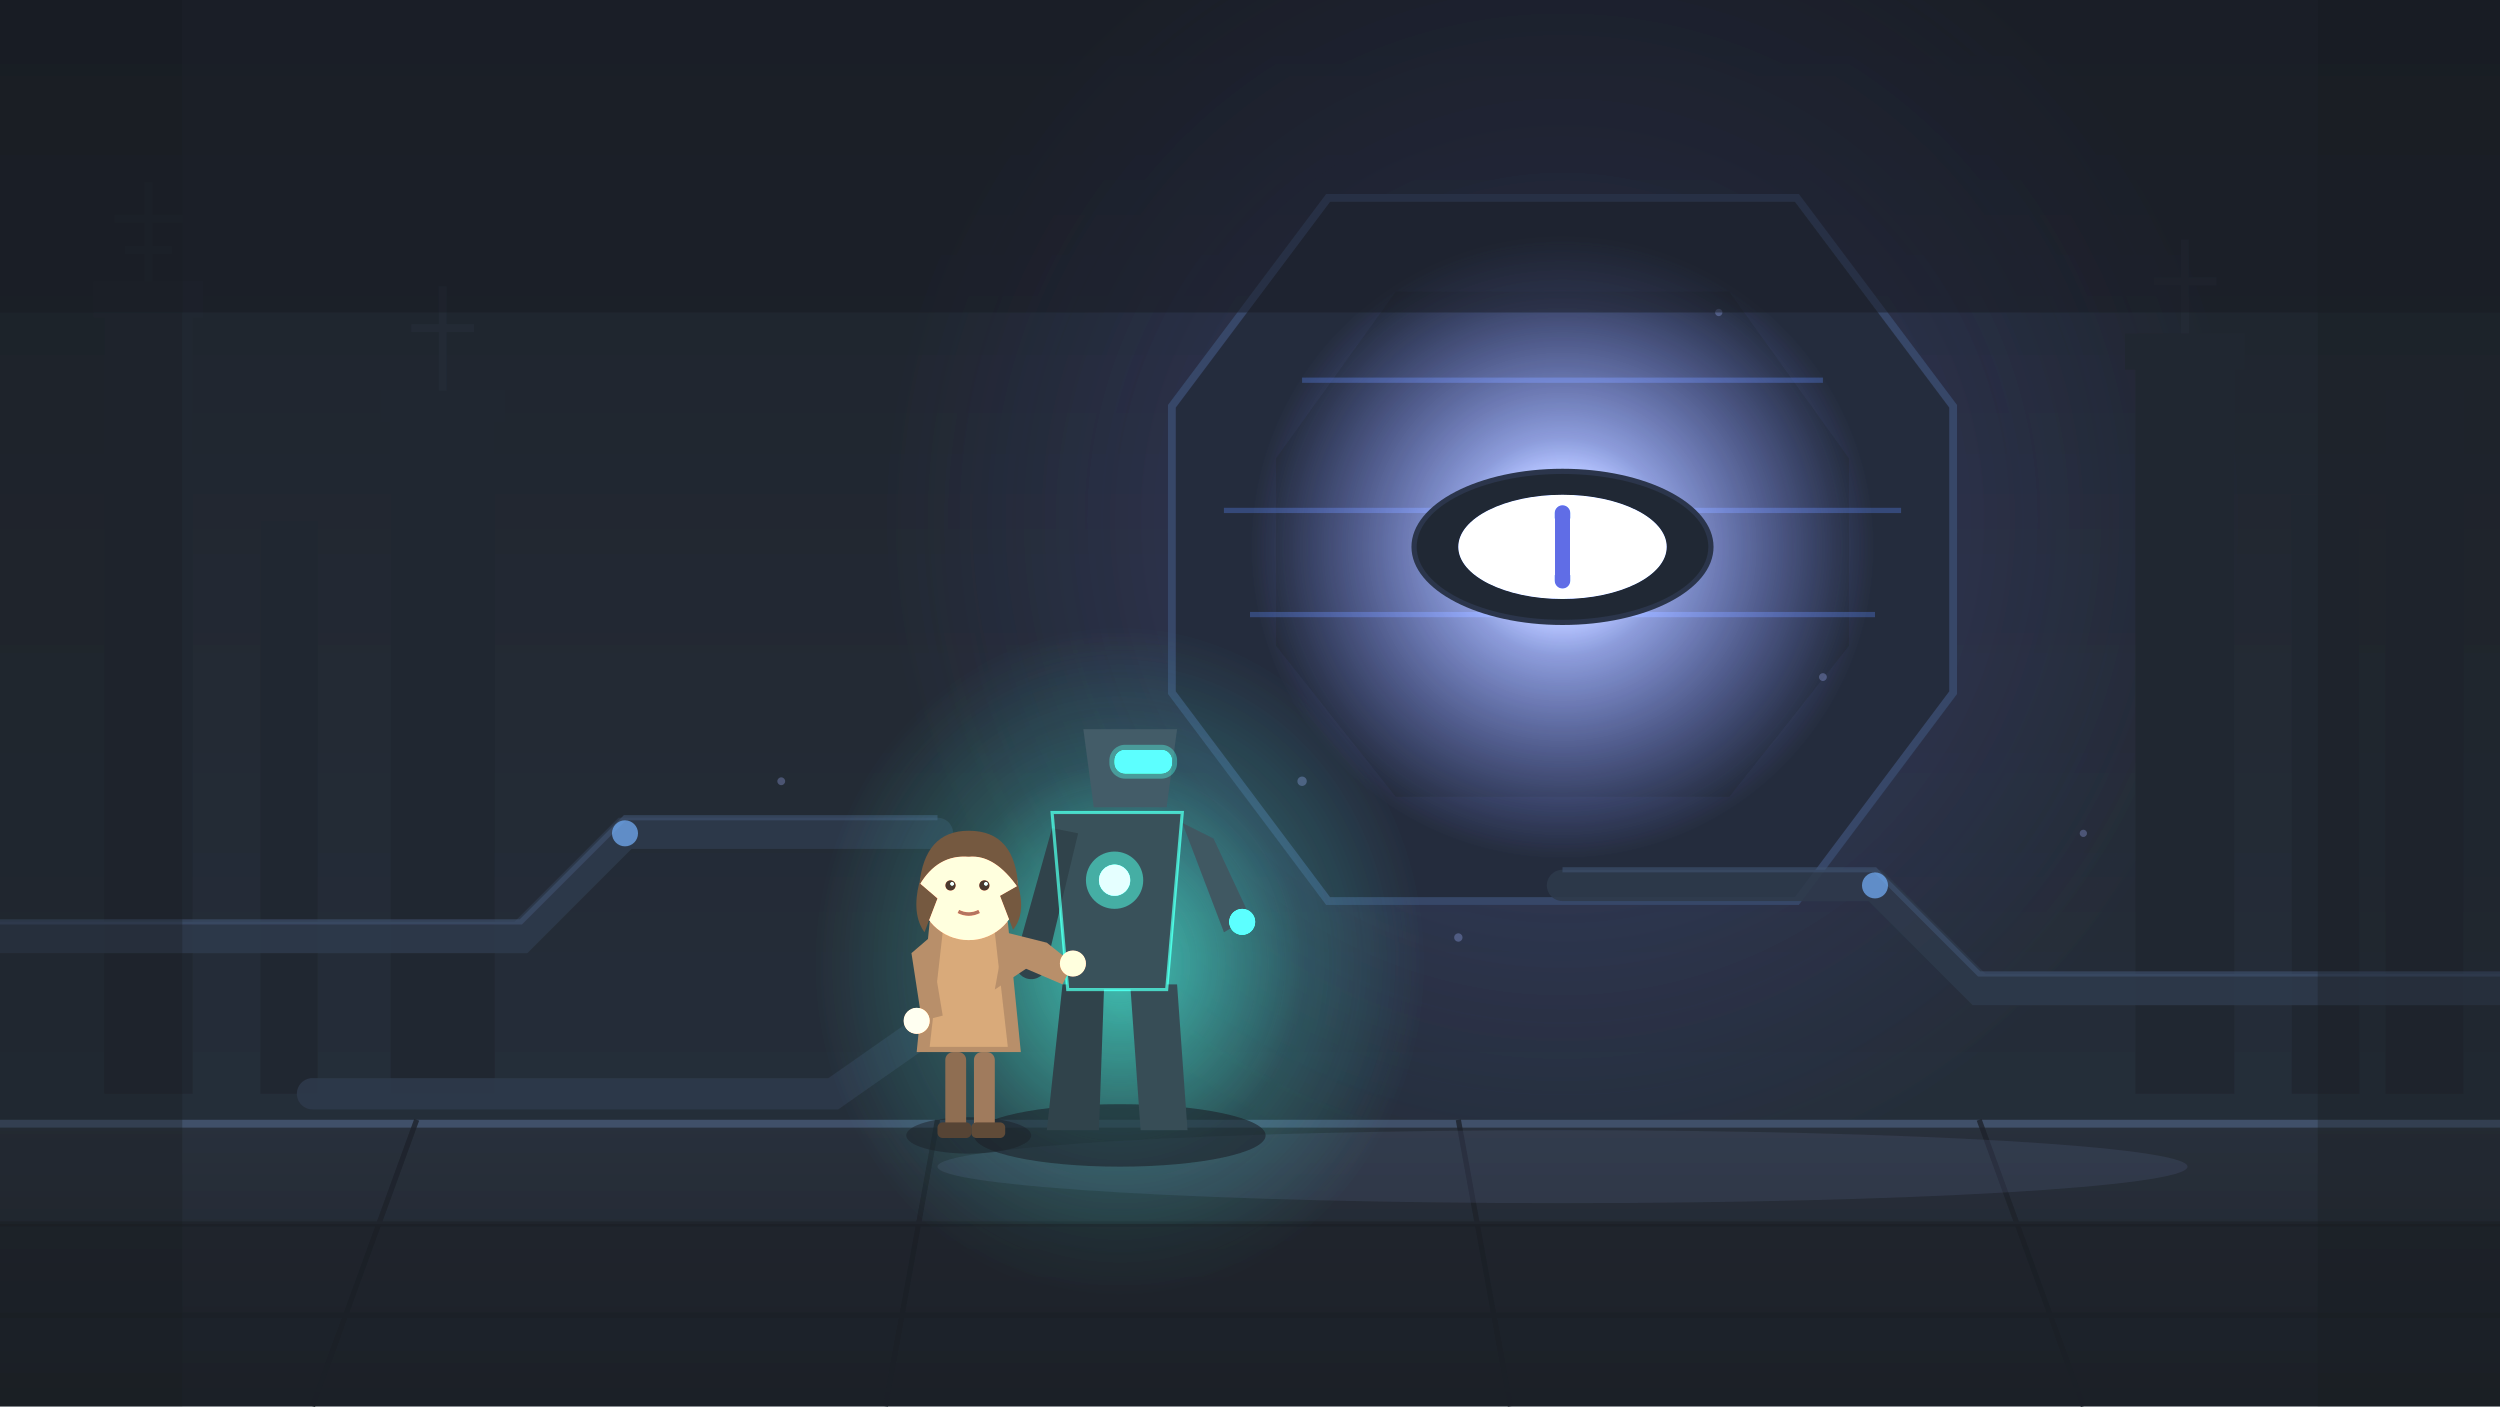
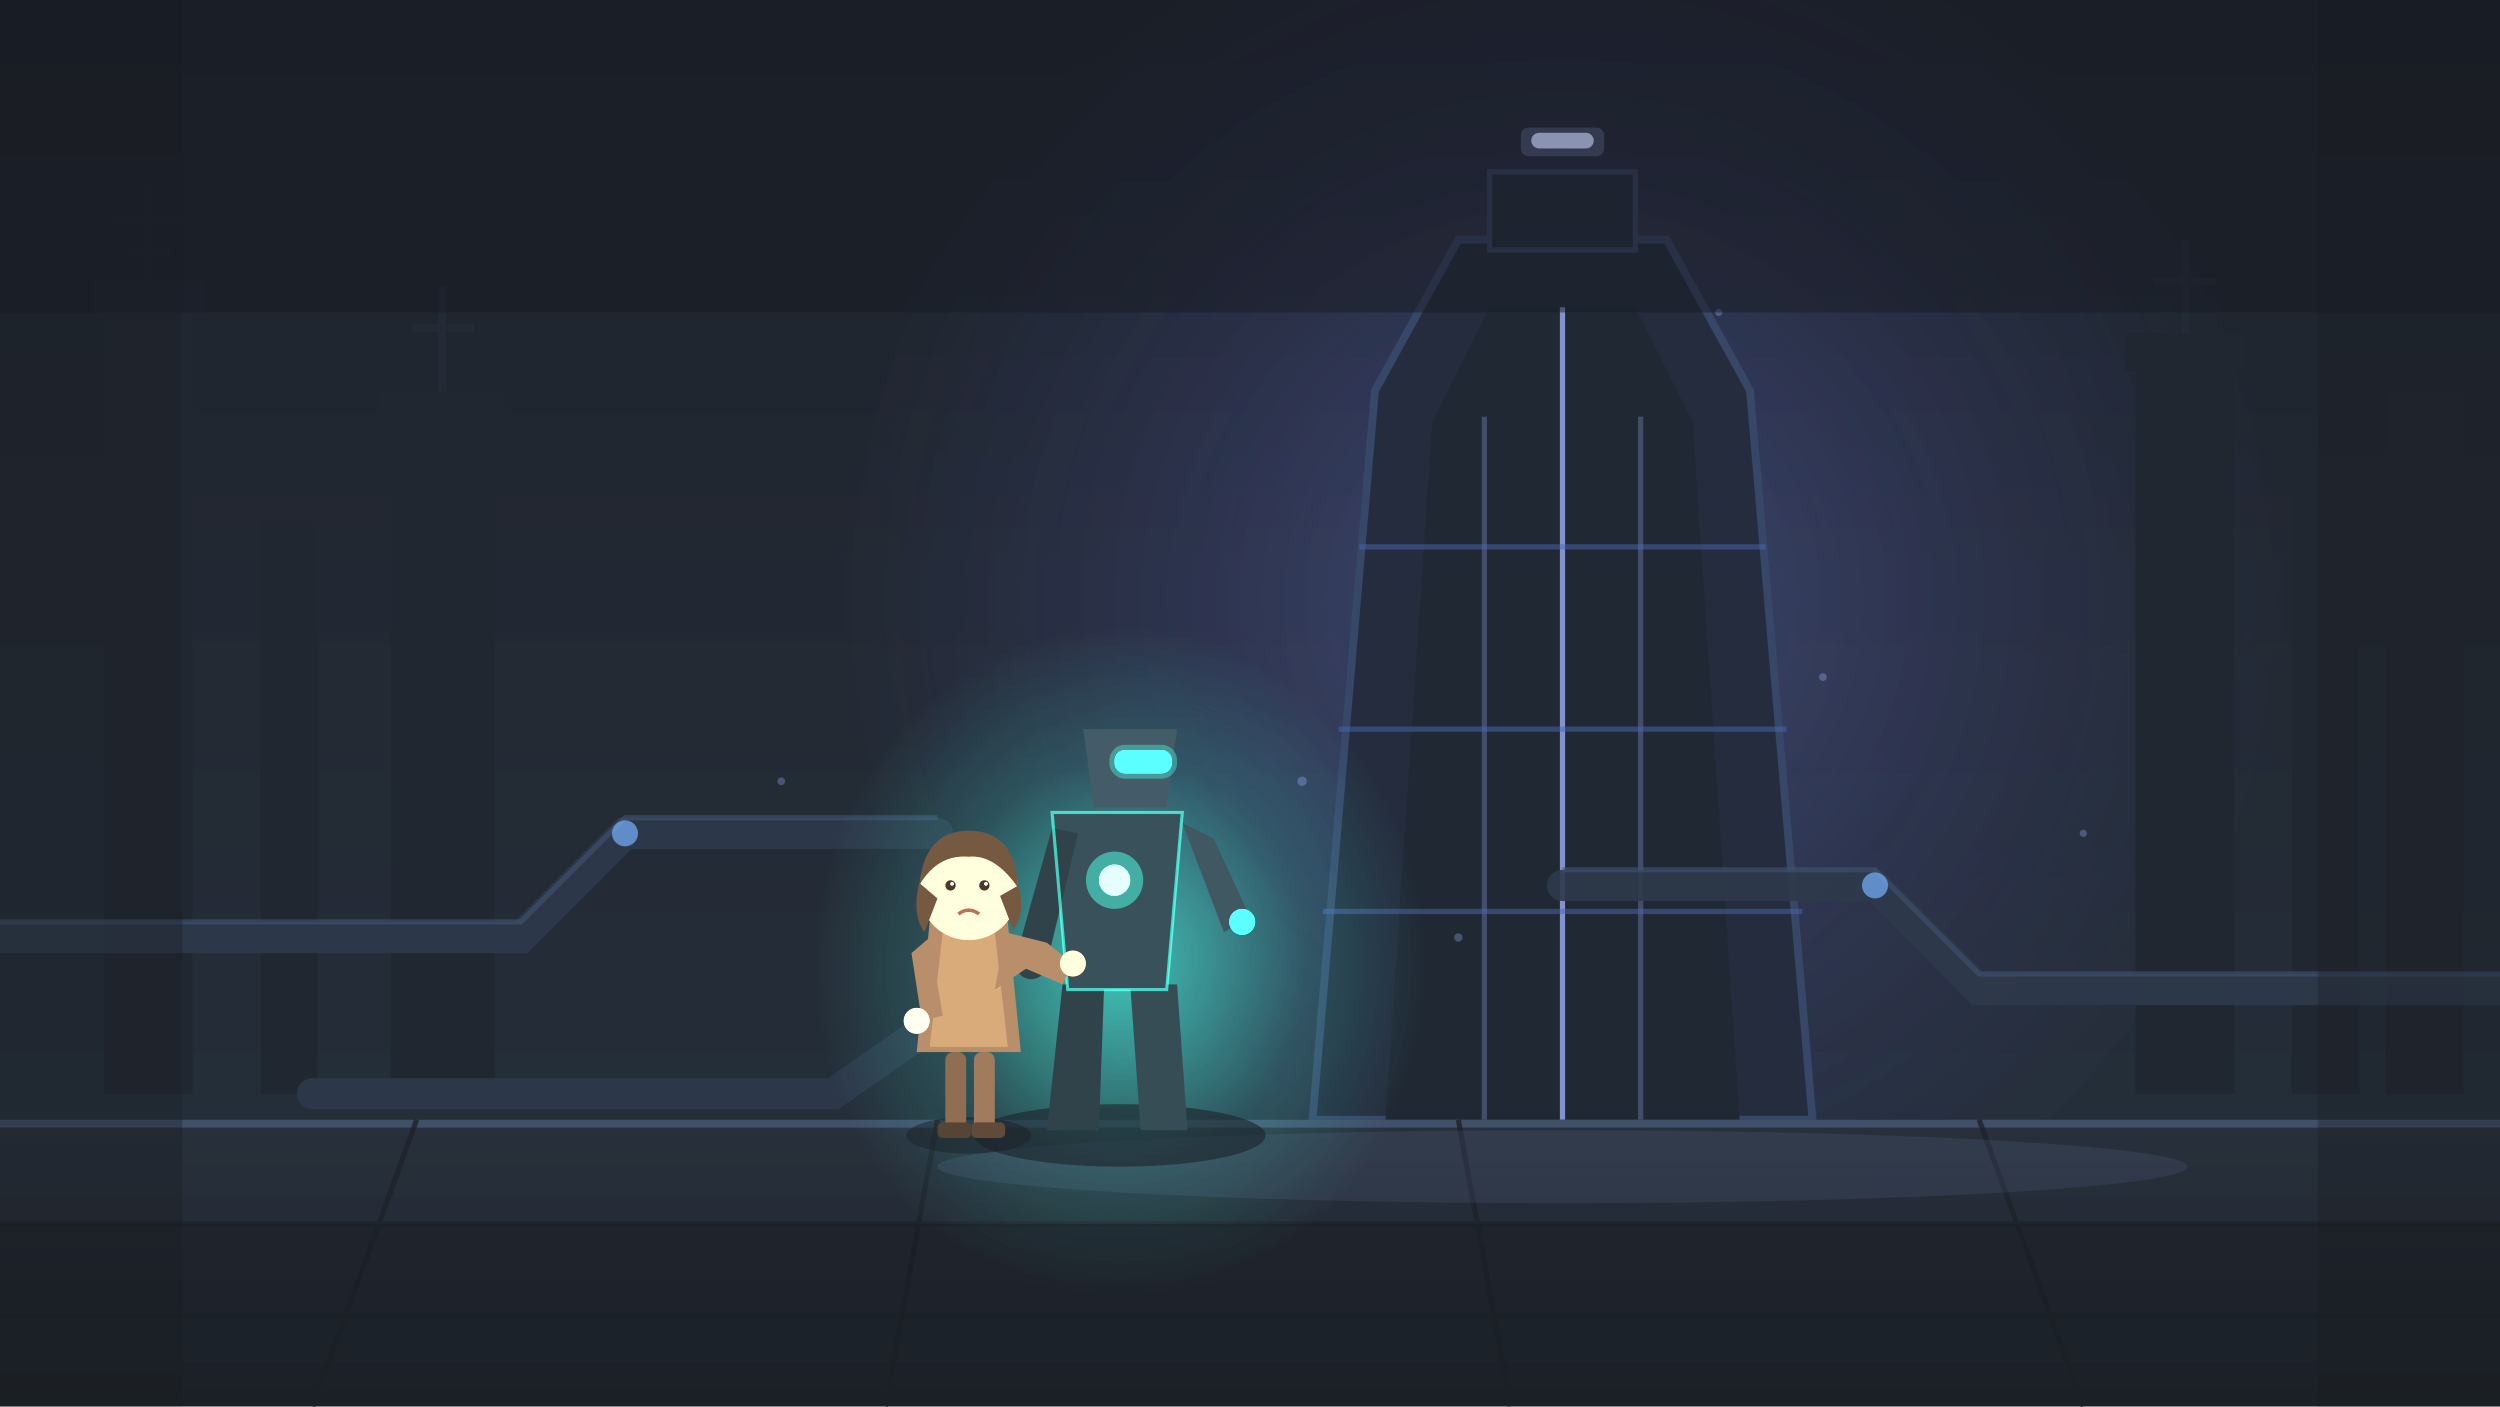
<svg xmlns="http://www.w3.org/2000/svg" width="960" height="540" viewBox="0 0 960 540" role="img">
  <defs>
    <linearGradient id="s5sky" x1="0" y1="0" x2="0" y2="1">
      <stop offset="0" stop-color="#070b12" />
      <stop offset="0.5" stop-color="#0c1119" />
      <stop offset="1" stop-color="#0e1620" />
    </linearGradient>
-     <radialGradient id="s5eye" cx="0.5" cy="0.5" r="0.5">
-       <stop offset="0" stop-color="#dfe6ff" stop-opacity="0.95" />
-       <stop offset="0.35" stop-color="#9fb0ff" stop-opacity="0.55" />
-       <stop offset="1" stop-color="#6f7dff" stop-opacity="0" />
-     </radialGradient>
    <radialGradient id="s5aura" cx="0.5" cy="0.5" r="0.5">
      <stop offset="0" stop-color="#5a66c8" stop-opacity="0.3" />
      <stop offset="0.7" stop-color="#39408f" stop-opacity="0.1" />
      <stop offset="1" stop-color="#39408f" stop-opacity="0" />
    </radialGradient>
    <radialGradient id="s5rayGlow" cx="0.5" cy="0.5" r="0.5">
      <stop offset="0" stop-color="#37f7d8" stop-opacity="0.5" />
      <stop offset="0.6" stop-color="#37f7d8" stop-opacity="0.12" />
      <stop offset="1" stop-color="#37f7d8" stop-opacity="0" />
    </radialGradient>
    <linearGradient id="s5floor" x1="0" y1="0" x2="0" y2="1">
      <stop offset="0" stop-color="#10161f" />
      <stop offset="1" stop-color="#080c12" />
    </linearGradient>
    <filter id="lift" x="0" y="0" width="100%" height="100%" color-interpolation-filters="sRGB">
      <feComponentTransfer>
        <feFuncR type="linear" slope="1.32" intercept="0.075" />
        <feFuncG type="linear" slope="1.32" intercept="0.075" />
        <feFuncB type="linear" slope="1.32" intercept="0.075" />
      </feComponentTransfer>
    </filter>
  </defs>
  <g filter="url(#lift)">
    <rect x="0" y="0" width="960" height="540" fill="url(#s5sky)" />
-     <circle cx="600" cy="200" r="260" fill="url(#s5aura)" />
+     <circle cx="600" cy="230" r="280" fill="url(#s5aura)" />
    <g fill="#0a0f17">
      <rect x="40" y="120" width="34" height="300" />
      <rect x="36" y="108" width="42" height="14" />
      <rect x="100" y="200" width="22" height="220" />
      <rect x="150" y="160" width="40" height="260" />
      <rect x="146" y="150" width="48" height="12" />
      <rect x="820" y="140" width="38" height="280" />
      <rect x="816" y="128" width="46" height="14" />
      <rect x="880" y="190" width="26" height="230" />
      <rect x="916" y="150" width="30" height="270" />
    </g>
    <g stroke="#0c121b" stroke-width="3" fill="none" opacity="0.9">
      <path d="M57 108 L 57 70 M44 84 L 70 84 M48 96 L 66 96" />
      <path d="M170 150 L 170 110 M158 126 L 182 126" />
      <path d="M839 128 L 839 92 M827 108 L 851 108" />
    </g>
-     <g transform="translate(600 196)">
-       <polygon points="-150,-40 -90,-120 90,-120 150,-40 150,70 90,150 -90,150 -150,70" fill="#0d1320" stroke="#1b2740" stroke-width="3" />
-       <polygon points="-110,-20 -64,-84 64,-84 110,-20 110,52 64,110 -64,110 -110,52" fill="#0a1019" />
+     <g transform="translate(600 0)">
+       <polygon points="-96,430 -72,150 -40,92 40,92 72,150 96,430" fill="#0d1320" stroke="#1b2740" stroke-width="3" />
+       <polygon points="-68,430 -50,162 -28,118 28,118 50,162 68,430" fill="#0a1019" />
+       <rect x="-28" y="66" width="56" height="30" fill="#0d1320" stroke="#1b2740" stroke-width="2" />
+       <g stroke="#9fb0ff" stroke-width="2" opacity="0.5">
+         <line x1="0" y1="118" x2="0" y2="430" />
+         <line x1="-30" y1="160" x2="-30" y2="430" opacity="0.35" />
+         <line x1="30" y1="160" x2="30" y2="430" opacity="0.35" />
+       </g>
      <g stroke="#27407a" stroke-width="2" opacity="0.5">
-         <line x1="-130" y1="0" x2="130" y2="0" />
-         <line x1="-120" y1="40" x2="120" y2="40" />
-         <line x1="-100" y1="-50" x2="100" y2="-50" />
+         <line x1="-78" y1="210" x2="78" y2="210" />
+         <line x1="-86" y1="280" x2="86" y2="280" />
+         <line x1="-92" y1="350" x2="92" y2="350" />
      </g>
-       <circle cx="0" cy="14" r="120" fill="url(#s5eye)" />
-       <ellipse cx="0" cy="14" rx="58" ry="30" fill="#121a2a" />
-       <ellipse cx="0" cy="14" rx="56" ry="28" fill="#0a1019" />
-       <ellipse cx="0" cy="14" rx="40" ry="20" fill="#c9d4ff" opacity="0.9" />
-       <ellipse cx="0" cy="14" rx="18" ry="11" fill="#ffffff" />
-       <rect x="-3" y="-2" width="6" height="32" rx="3" fill="#3a44a0" />
+       <rect x="-16" y="49" width="32" height="11" rx="3" fill="#9fb0ff" opacity="0.22" />
+       <rect x="-12" y="51" width="24" height="6" rx="3" fill="#c9d4ff" opacity="0.85" />
    </g>
    <g stroke="#141d2a" stroke-width="12" fill="none" opacity="0.9" stroke-linecap="round">
      <path d="M0 360 L 200 360 L 240 320 L 360 320" />
      <path d="M960 380 L 760 380 L 720 340 L 600 340" />
      <path d="M120 420 L 320 420 L 360 392" />
    </g>
    <g stroke="#223047" stroke-width="2" fill="none" opacity="0.6">
      <path d="M0 354 L 200 354 L 240 314 L 360 314" />
      <path d="M960 374 L 760 374 L 720 334 L 600 334" />
    </g>
    <g fill="#4a78b0" opacity="0.7">
      <circle cx="240" cy="320" r="5" />
      <circle cx="720" cy="340" r="5" />
      <circle cx="360" cy="392" r="4" />
    </g>
    <rect x="0" y="430" width="960" height="110" fill="url(#s5floor)" />
    <rect x="0" y="430" width="960" height="3" fill="#2a3850" opacity="0.7" />
    <g stroke="#070b11" stroke-width="2" opacity="0.8">
      <line x1="0" y1="470" x2="960" y2="470" />
      <line x1="0" y1="505" x2="960" y2="505" />
      <line x1="160" y1="430" x2="120" y2="540" />
      <line x1="360" y1="430" x2="340" y2="540" />
      <line x1="560" y1="430" x2="580" y2="540" />
      <line x1="760" y1="430" x2="800" y2="540" />
    </g>
    <ellipse cx="600" cy="448" rx="240" ry="14" fill="#9fb0ff" opacity="0.06" />
    <g transform="translate(430 430)">
      <ellipse cx="0" cy="-60" rx="118" ry="130" fill="url(#s5rayGlow)" />
      <ellipse cx="0" cy="6" rx="56" ry="12" fill="#060a10" opacity="0.6" />
      <path d="M-22 -52 L -6 -52 L -8 4 L -28 4 Z" fill="#16242a" />
      <path d="M4 -52 L 22 -52 L 26 4 L 8 4 Z" fill="#1b2c33" />
      <path d="M-26 -118 L 24 -118 L 18 -50 L -20 -50 Z" fill="#1d2f36" />
      <circle cx="-2" cy="-92" r="11" fill="#37f7d8" opacity="0.35" />
      <circle cx="-2" cy="-92" r="6" fill="#9ffff0" />
      <path d="M-26 -112 L -16 -110 L -28 -60 L -40 -62 Z" fill="#16242a" />
      <circle cx="-34" cy="-60" r="6" fill="#16242a" />
      <path d="M24 -114 L 36 -108 L 50 -78 L 40 -72 Z" fill="#22343c" />
      <circle cx="47" cy="-76" r="5" fill="#37f7d8" />
      <path d="M-14 -150 L 22 -150 L 18 -120 L -10 -120 Z" fill="#243740" />
      <rect x="-2" y="-142" width="22" height="9" rx="4" fill="#37f7d8" />
      <rect x="-4" y="-144" width="26" height="13" rx="6" fill="#37f7d8" opacity="0.25" />
      <path d="M-26 -118 L 24 -118 L 18 -50 L -20 -50 Z" fill="none" stroke="#37f7d8" stroke-width="1.2" opacity="0.5" />
    </g>
    <g transform="translate(372 436)">
      <ellipse cx="0" cy="0" rx="24" ry="7" fill="#060a10" opacity="0.5" />
      <rect x="-9" y="-32" width="8" height="32" rx="3" fill="#5e4530" />
      <rect x="2" y="-32" width="8" height="32" rx="3" fill="#6b4f38" />
      <rect x="-12" y="-5" width="13" height="6" rx="2" fill="#33251a" />
      <rect x="1" y="-5" width="13" height="6" rx="2" fill="#3a2a1c" />
      <path d="M-15 -82 L 15 -82 L 20 -32 L -20 -32 Z" fill="#7d5e42" />
      <path d="M-10 -78 L 10 -78 L 15 -34 L -15 -34 Z" fill="#9a7650" opacity="0.85" />
      <path d="M14 -78 L 30 -74 L 40 -66 L 36 -58 L 22 -64 L 10 -56 Z" fill="#7d5e42" />
      <circle cx="40" cy="-66" r="5" fill="#e8b89a" />
      <path d="M-15 -76 L -22 -70 L -18 -44 L -10 -46 Z" fill="#7d5e42" />
      <circle cx="-20" cy="-44" r="5" fill="#eac4a8" />
      <circle cx="0" cy="-94" r="19" fill="#e8b89a" />
      <path d="M-19 -96 Q-17 -117 0 -117 Q18 -117 19 -95 Q10 -108 0 -107 Q-12 -108 -19 -96 Z" fill="#4a3522" />
      <path d="M-19 -97 Q-22 -85 -17 -78 L-12 -91 Z" fill="#4a3522" />
      <path d="M19 -96 Q22 -85 17 -79 L12 -92 Z" fill="#4a3522" />
      <circle cx="-7" cy="-96" r="2" fill="#2a1d14" />
      <circle cx="6" cy="-96" r="2" fill="#2a1d14" />
      <circle cx="-6.4" cy="-96.6" r="0.7" fill="#bfeef0" />
      <circle cx="6.6" cy="-96.6" r="0.7" fill="#bfeef0" />
-       <path d="M-4 -86 Q0 -84 4 -86" fill="none" stroke="#7a4a3a" stroke-width="1.4" />
+       <path d="M-4 -85 Q0 -88 4 -85" fill="none" stroke="#7a4a3a" stroke-width="1.4" />
    </g>
    <g fill="#9fb0ff" opacity="0.2">
      <circle cx="500" cy="300" r="1.8" />
      <circle cx="700" cy="260" r="1.5" />
      <circle cx="560" cy="360" r="1.6" />
      <circle cx="800" cy="320" r="1.4" />
      <circle cx="300" cy="300" r="1.5" />
      <circle cx="660" cy="120" r="1.4" />
    </g>
    <rect x="0" y="0" width="960" height="120" fill="#04060b" opacity="0.5" />
    <rect x="0" y="470" width="960" height="70" fill="#04060b" opacity="0.45" />
    <rect x="0" y="0" width="70" height="540" fill="#04060b" opacity="0.32" />
    <rect x="890" y="0" width="70" height="540" fill="#04060b" opacity="0.32" />
  </g>
</svg>
